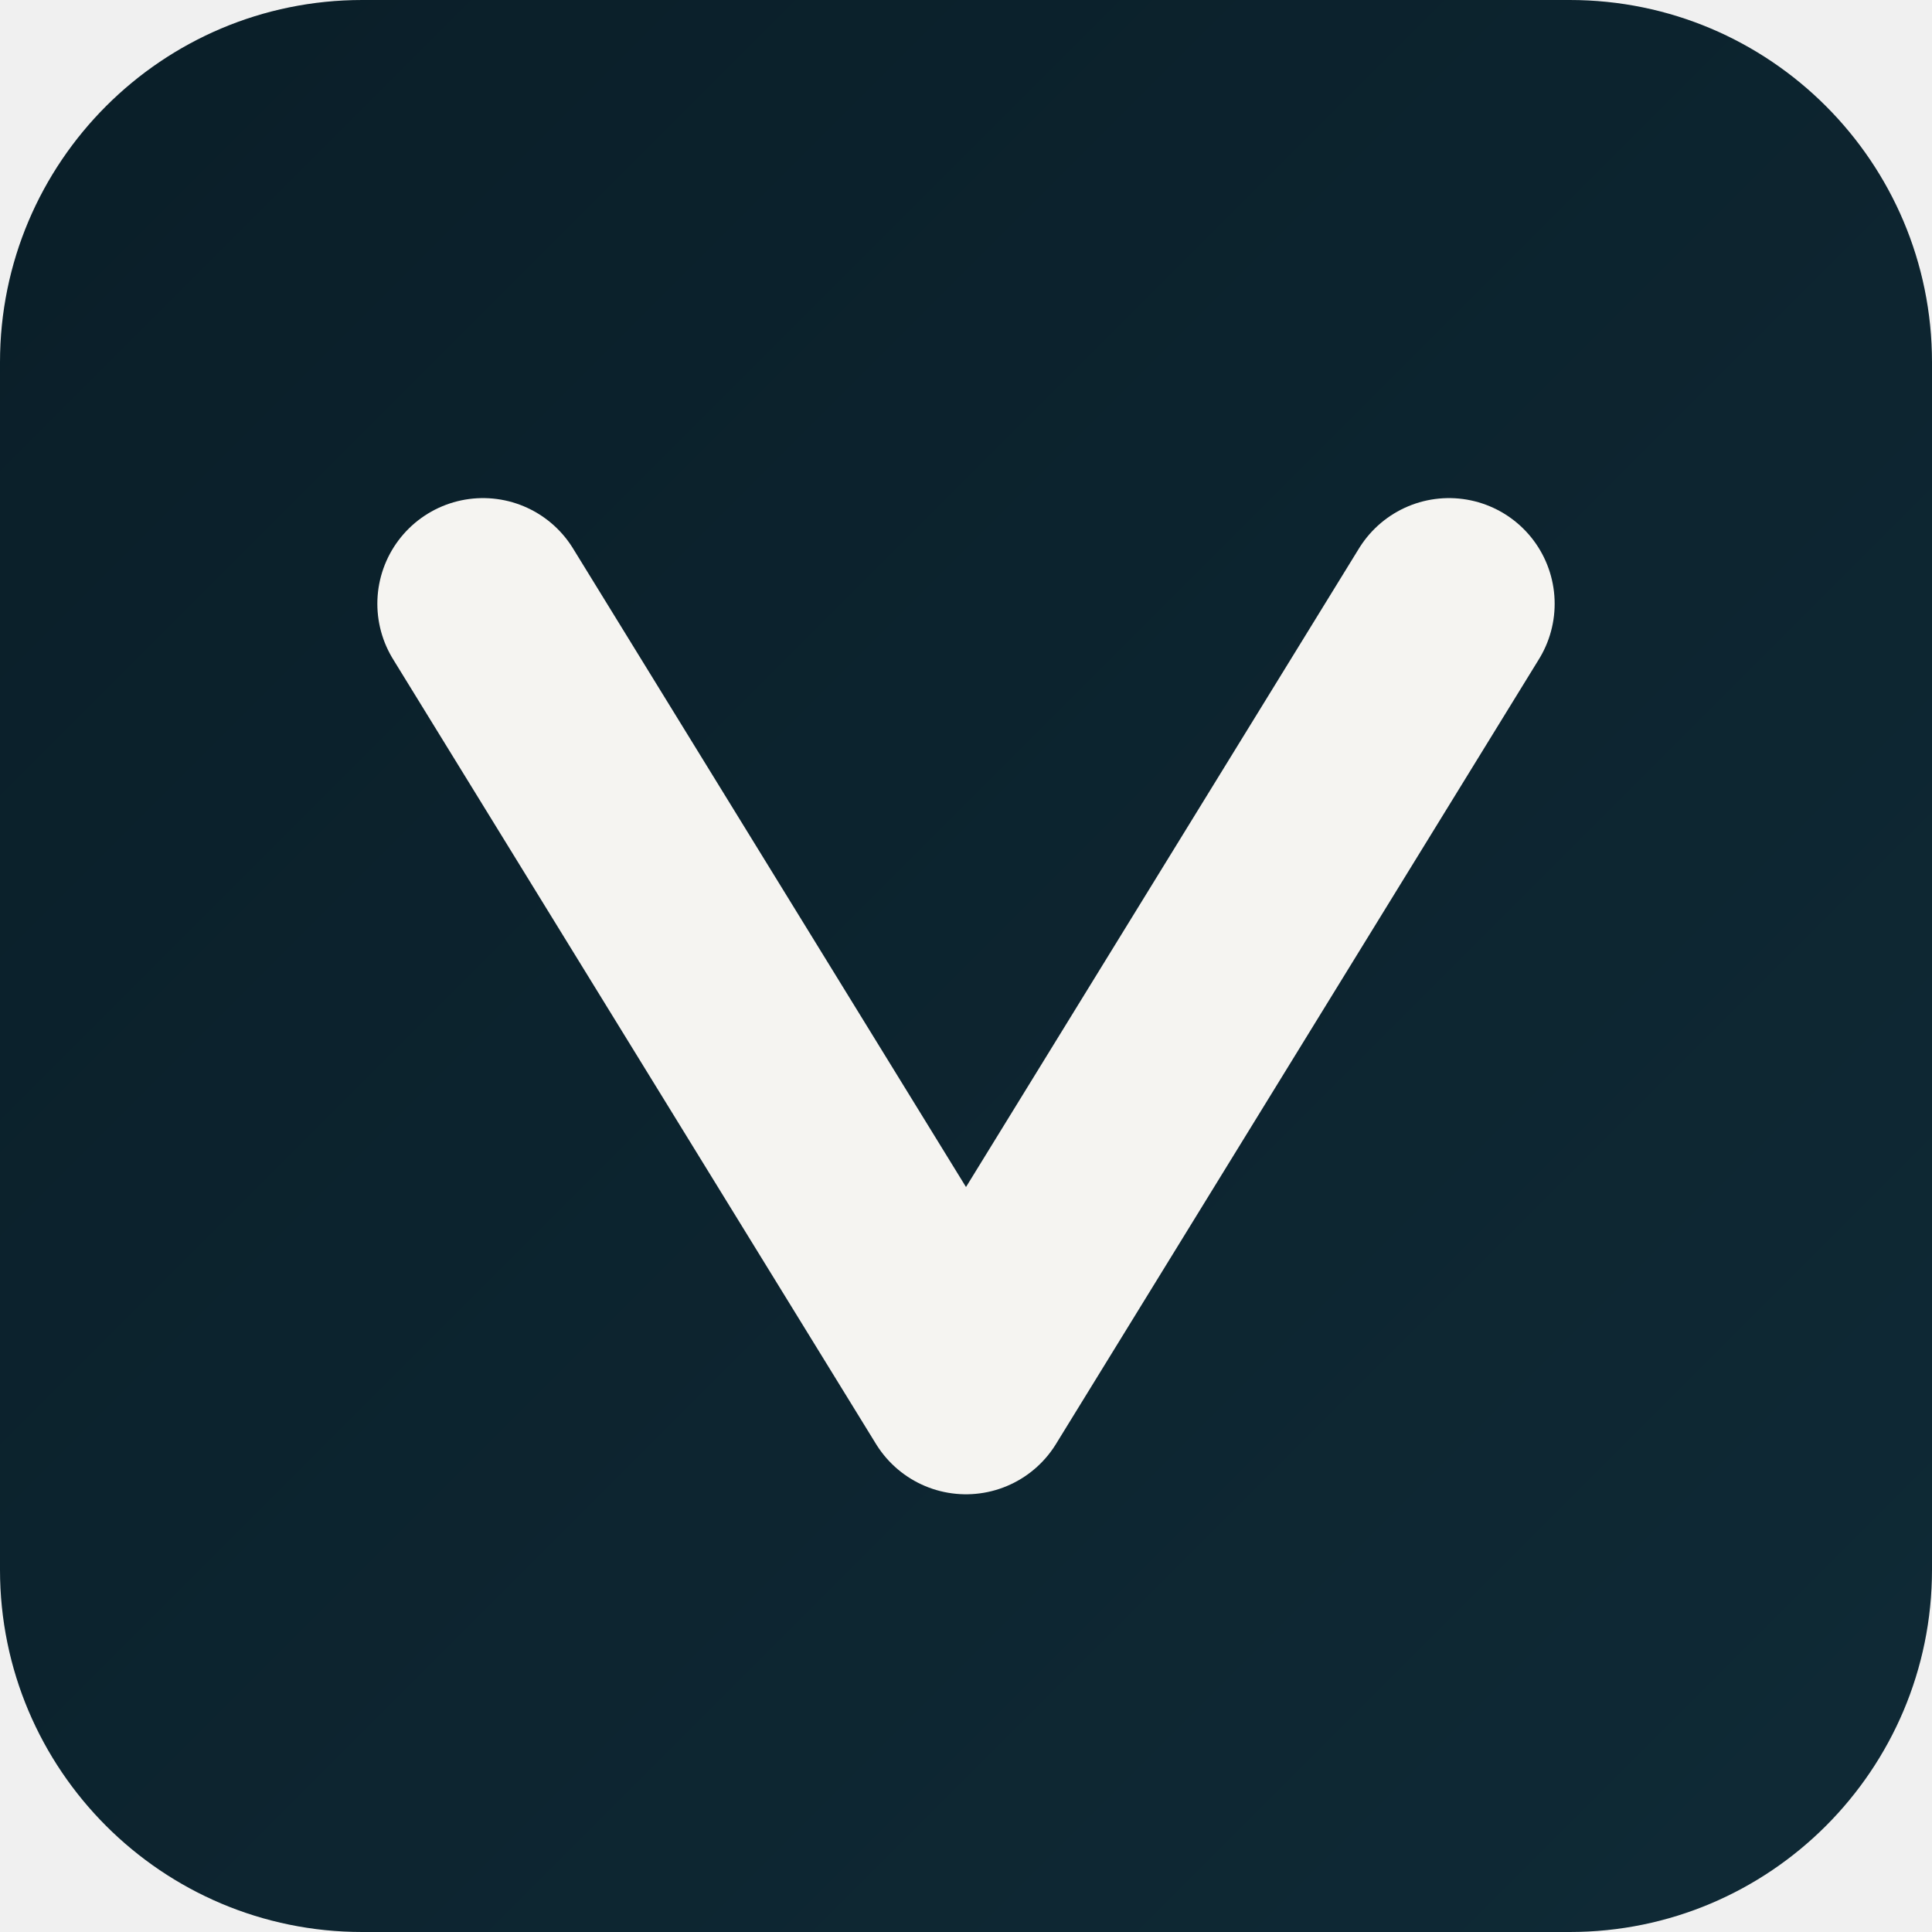
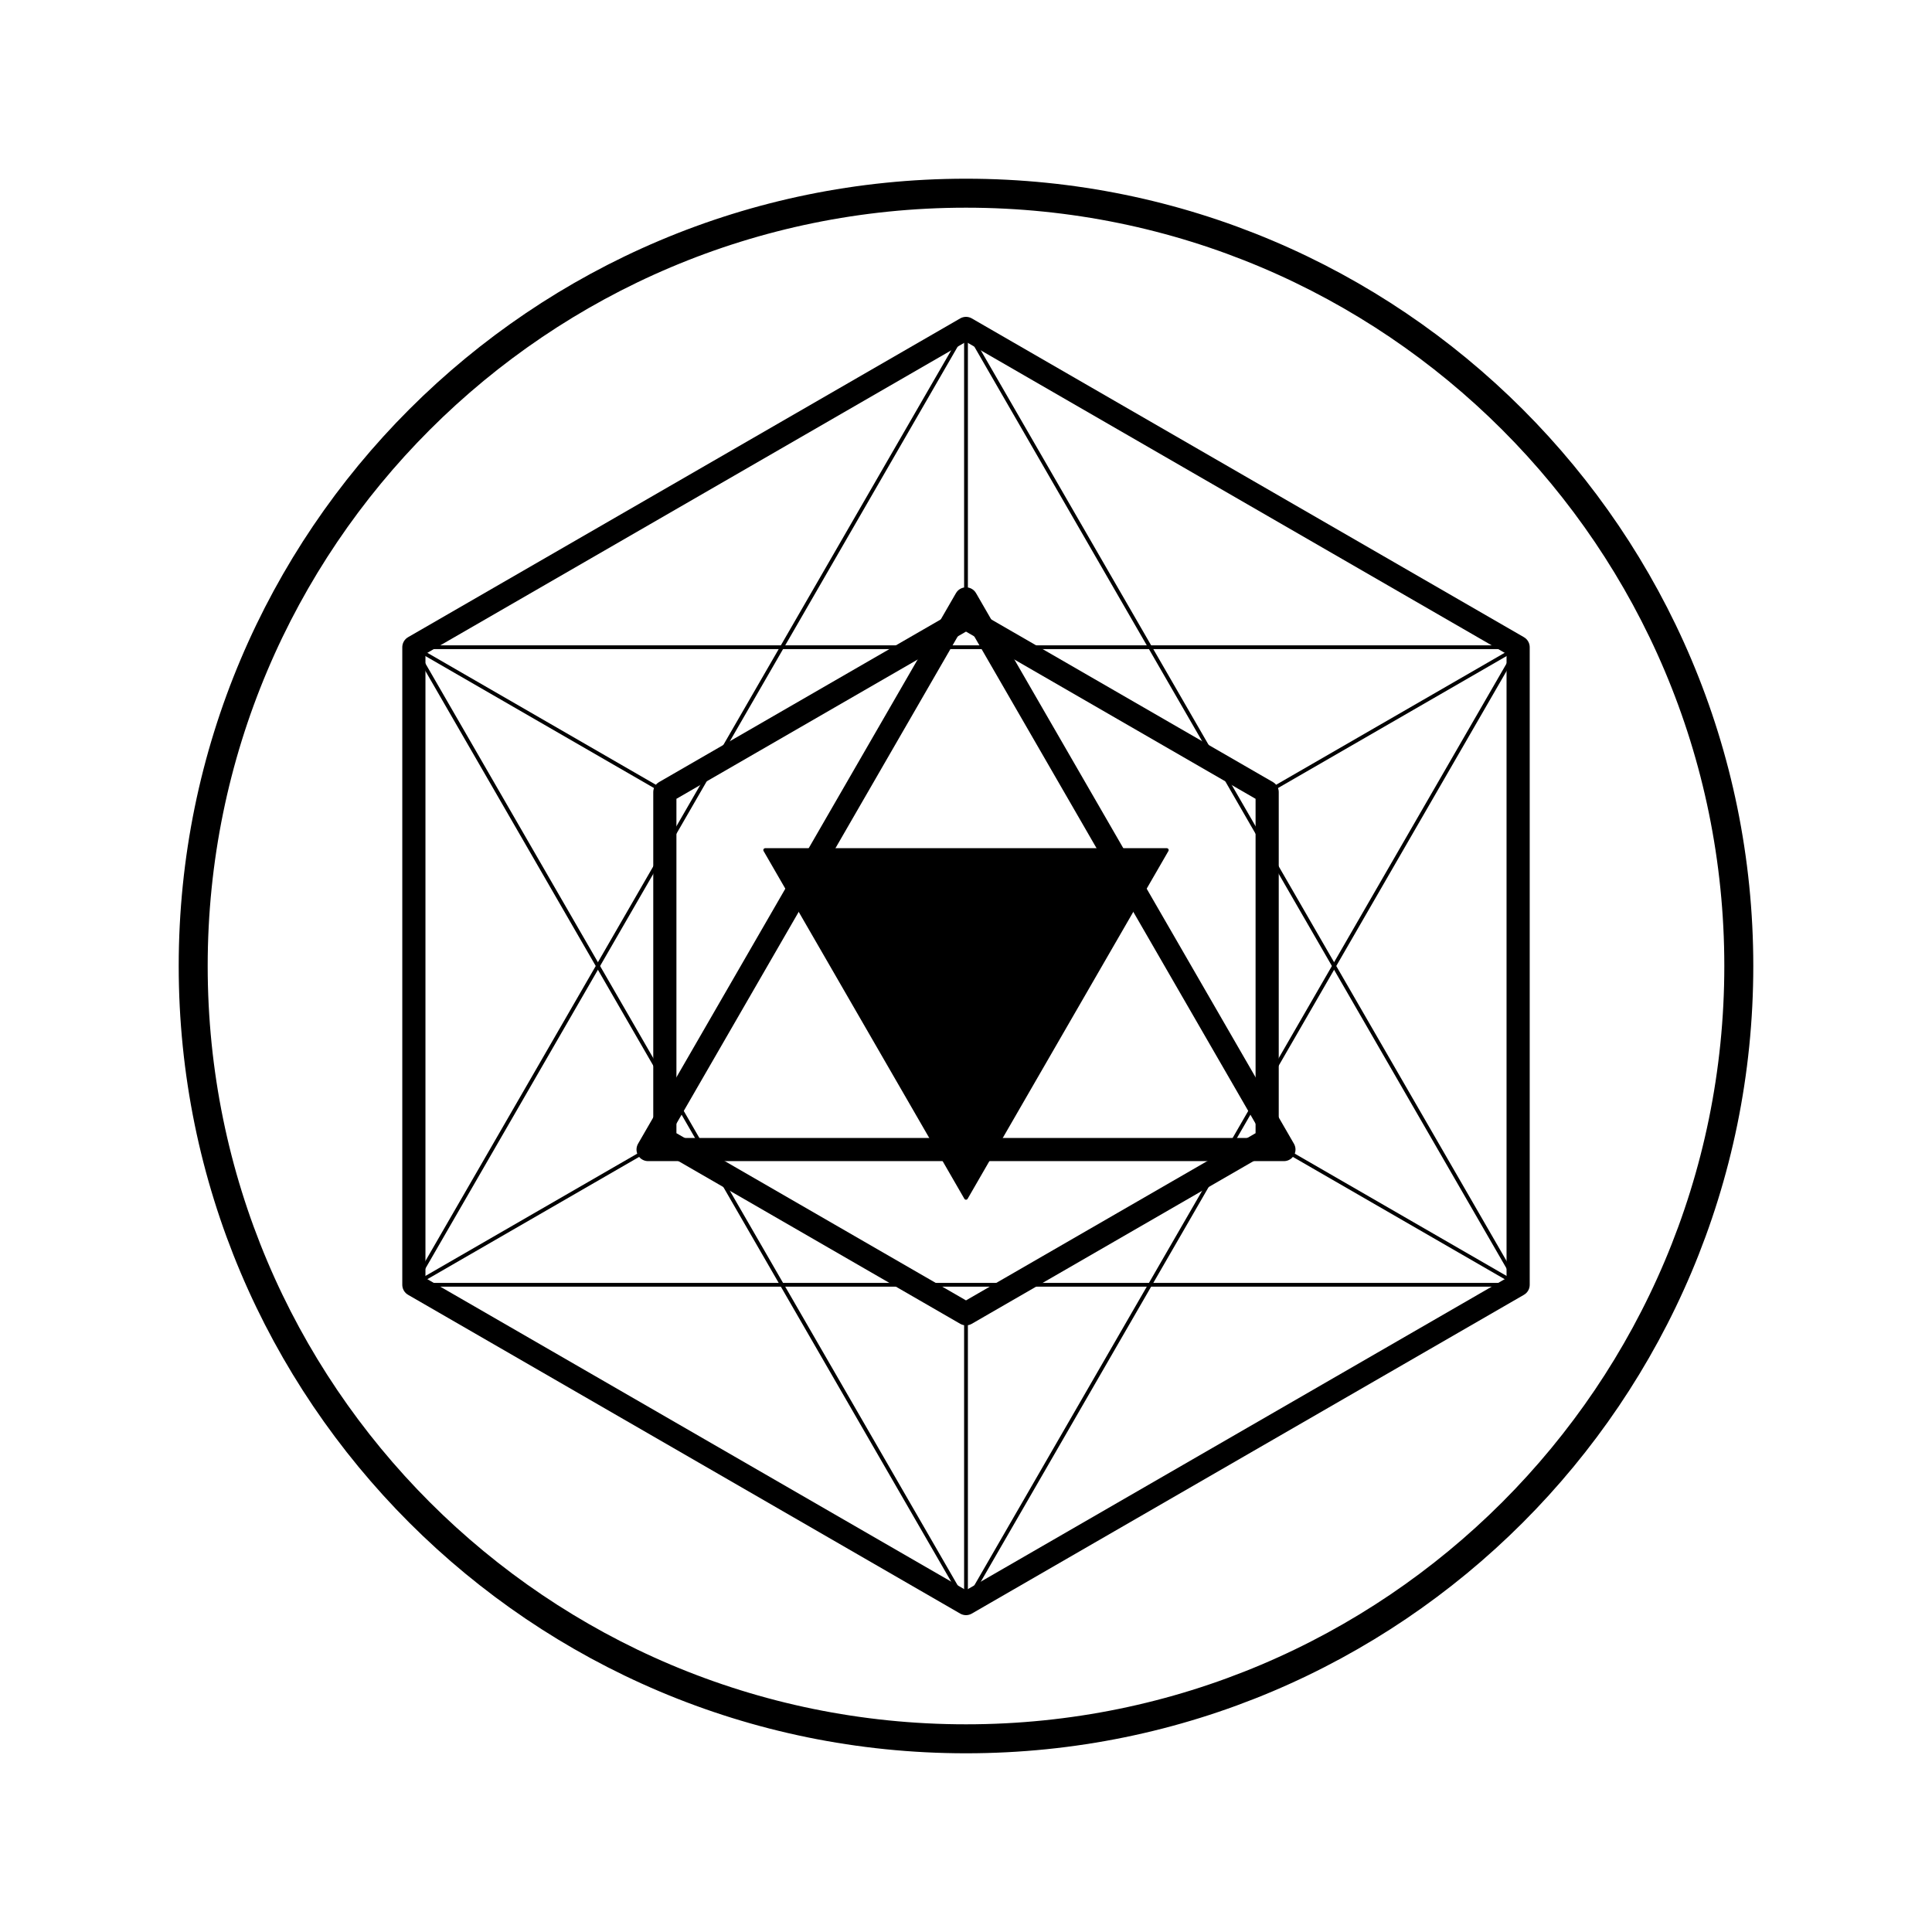
- <svg xmlns="http://www.w3.org/2000/svg" viewBox="0 0 128 128">
-   <defs>
-     <linearGradient id="g" x1="0" y1="0" x2="1" y2="1">
-       <stop offset="0%" stop-color="#0A1E28" />
-       <stop offset="100%" stop-color="#0F2A36" />
-     </linearGradient>
-   </defs>
-   <rect width="128" height="128" rx="24" fill="url(#g)" />
-   <path d="M32 40 L64 92 L96 40" stroke="#F5F4F1" stroke-width="14" stroke-linecap="round" stroke-linejoin="round" fill="none" />
+ <svg xmlns="http://www.w3.org/2000/svg" viewBox="0 0 512 512" width="512" height="512">
+   <rect width="100%" height="100%" fill="#ffffff" />
+   <g stroke="#000000" fill="none" stroke-linejoin="round" stroke-linecap="round">
+     <circle cx="256.00" cy="256.00" r="204.80" stroke-width="7.68" />
+     <polygon points="402.32,171.52 402.32,340.48 256.00,424.96 109.68,340.48 109.68,171.52 256.00,87.04" stroke-width="6.14" />
+     <polygon points="335.81,209.92 335.81,302.08 256.00,348.16 176.19,302.08 176.19,209.92 256.00,163.84" stroke-width="6.14" />
+     <line x1="402.32" y1="171.52" x2="335.81" y2="209.92" />
+     <line x1="402.32" y1="340.48" x2="335.81" y2="302.08" />
+     <line x1="256.00" y1="424.96" x2="256.00" y2="348.16" />
+     <line x1="109.68" y1="340.48" x2="176.19" y2="302.08" />
+     <line x1="109.68" y1="171.52" x2="176.19" y2="209.92" />
+     <line x1="256.00" y1="87.04" x2="256.00" y2="163.84" />
+     <line x1="402.32" y1="171.52" x2="256.00" y2="424.96" />
+     <line x1="402.32" y1="340.48" x2="109.68" y2="340.48" />
+     <line x1="256.00" y1="424.96" x2="109.68" y2="171.52" />
+     <line x1="109.68" y1="340.48" x2="256.00" y2="87.04" />
+     <line x1="109.68" y1="171.52" x2="402.32" y2="171.52" />
+     <line x1="256.00" y1="87.04" x2="402.32" y2="340.48" />
+     <polygon points="256.00,158.72 340.25,304.64 171.75,304.64" stroke-width="6.14" />
+     <polygon points="256.00,317.44 202.79,225.28 309.21,225.28" fill="#000000" />
+   </g>
</svg>
